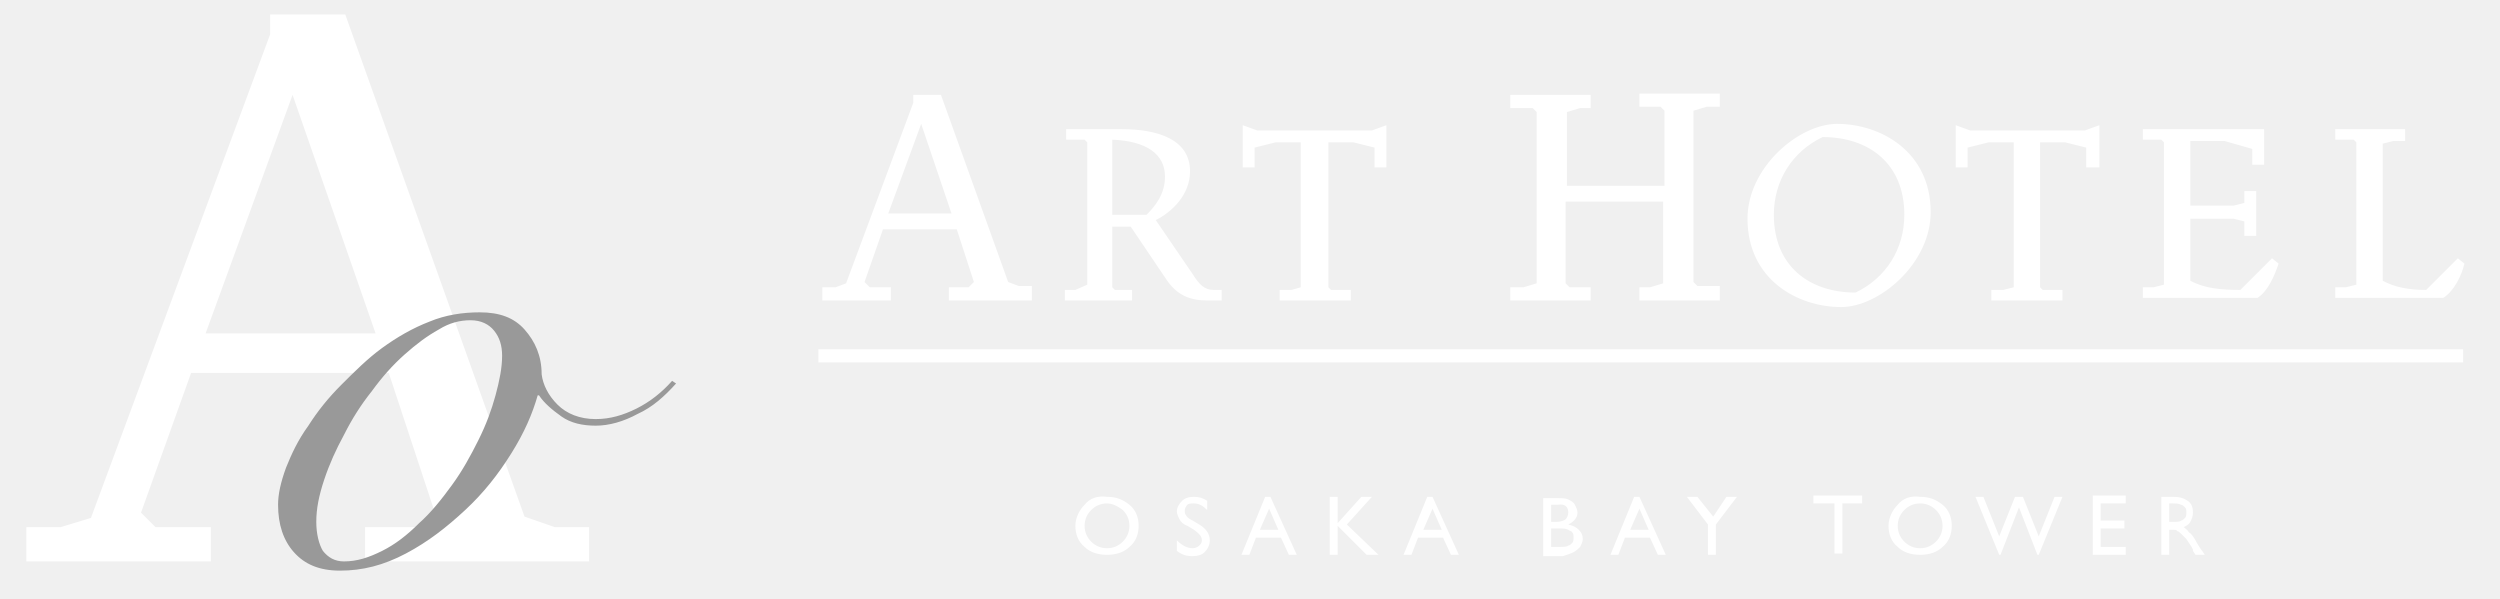
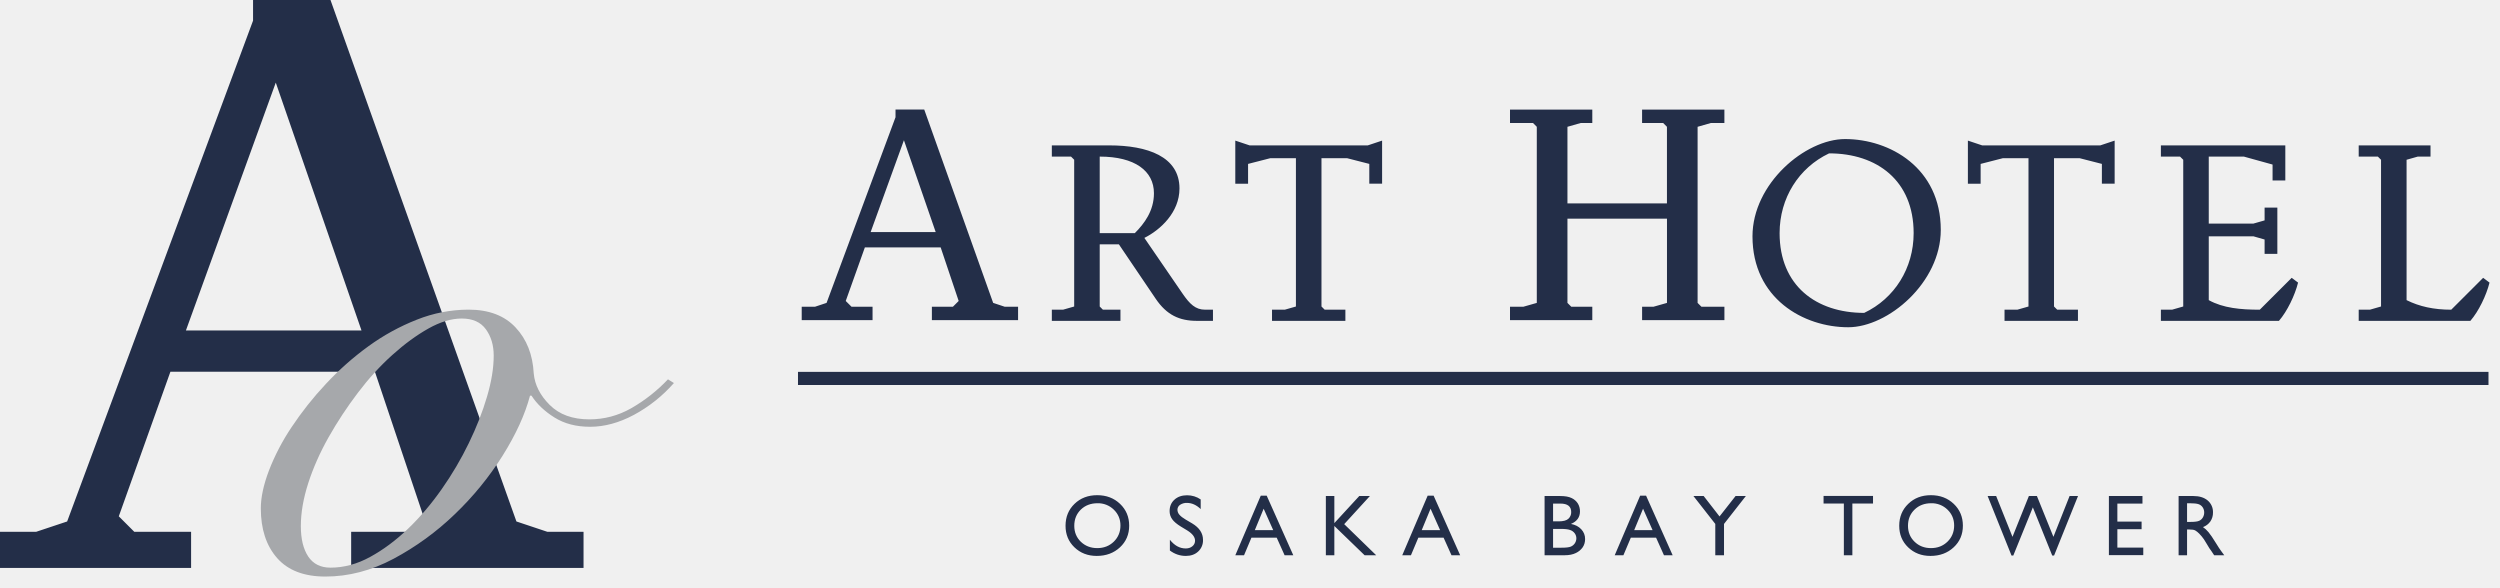
- <svg xmlns="http://www.w3.org/2000/svg" version="1.1" id="レイヤー_1" x="0px" y="0px" width="189.7px" height="45.4px" viewBox="0 0 189.7 45.4" style="enable-background:new 0 0 189.7 45.4;" xml:space="preserve">
-   <style type="text/css">
- 	.st0{fill:#FFFFFF;}
- 	.st1{fill:#999999;}
- </style>
-   <path class="st0" d="M186.9,27.5H62.1v-1h124.8V27.5z M78.3,22.7v-1h-1l-0.8-0.3L71.4,7.2h-2.1v0.6l-5.1,13.7l-0.8,0.3h-1v1h5.2v-1  H66l-0.4-0.4l1.4-4h5.6l1.3,4l-0.4,0.4H72v1H78.3z M72.2,16.2h-4.8l2.5-6.8L72.2,16.2z M92.7,22.8V22h-0.6c-0.7,0-1.1-0.4-1.6-1.2  l-2.8-4.1c1.2-0.6,2.6-1.9,2.6-3.7c0-2.4-2.4-3.2-5.2-3.2h-4.2v0.8h1.4l0.2,0.2v10.8L81.6,22h-0.8v0.8h5.1V22h-1.3l-0.2-0.2v-4.6  h1.4l2.7,4c0.8,1.2,1.8,1.6,3.1,1.6H92.7z M88.4,13.4c0,1.3-0.7,2.2-1.4,2.9h-2.6v-5.7C87,10.7,88.4,11.7,88.4,13.4z M105.2,12.7  V9.5l-1.1,0.4h-8.7l-1.1-0.4v3.2h0.9v-1.5l1.6-0.4h1.9v11L98,22h-0.9v0.8h5.4V22H101l-0.2-0.2v-11h1.9l1.6,0.4v1.5H105.2z   M130.5,22.7v-1h-1.7l-0.3-0.3v-13l1-0.3h1v-1h-6.1v1h1.6l0.3,0.3v5.7h-7.4V8.5l1-0.3h0.8v-1h-6.1v1h1.7l0.3,0.3v13l-1,0.3h-1v1h6.1  v-1h-1.6l-0.3-0.3v-6.2h7.4v6.2l-1,0.3h-0.8v1H130.5z M146.5,16.1c0-4.6-3.8-6.7-7.1-6.7c-2.9,0-6.8,3.3-6.8,7.2  c0,4.6,3.8,6.7,7.1,6.7C142.6,23.3,146.5,20,146.5,16.1z M144.5,16.3c0,2.6-1.4,4.8-3.7,5.9c-3.5,0-6.2-2-6.2-5.9  c0-2.6,1.4-4.8,3.7-5.9C141.8,10.4,144.5,12.4,144.5,16.3z M159.3,12.7V9.5l-1.1,0.4h-8.7l-1.1-0.4v3.2h0.9v-1.5l1.6-0.4h1.9v11  l-0.8,0.2h-0.9v0.8h5.4V22h-1.5l-0.2-0.2v-11h1.9l1.6,0.4v1.5H159.3z M172.9,20l-0.5-0.4L170,22c-1.4,0-2.7-0.1-3.8-0.7v-4.7h3.3  l0.8,0.2v1.1h0.9v-3.4h-0.9v0.9l-0.8,0.2h-3.3v-4.9h2.6l2.1,0.6v1.2h0.9V9.8h-9.2v0.8h1.4l0.2,0.2v10.8l-0.8,0.2h-0.8v0.8h8.7  C172.1,22.1,172.6,20.9,172.9,20z M187,20l-0.5-0.4l-2.4,2.4c-1.3,0-2.4-0.2-3.3-0.7V10.9l0.8-0.2h0.9V9.8h-5.3v0.8h1.4l0.2,0.2  v10.8l-0.8,0.2h-0.8v0.8h8.2C186.2,22.1,186.8,20.9,187,20z M82.3,38.3c-0.4,0.4-0.7,1-0.7,1.6c0,0.6,0.2,1.2,0.7,1.6  c0.4,0.4,1,0.6,1.7,0.6c0.7,0,1.3-0.2,1.7-0.6c0.5-0.4,0.7-1,0.7-1.6s-0.2-1.2-0.7-1.6c-0.5-0.4-1-0.6-1.7-0.6  C83.3,37.6,82.7,37.8,82.3,38.3z M85.2,38.7c0.3,0.3,0.5,0.7,0.5,1.2c0,0.5-0.2,0.9-0.5,1.2c-0.3,0.3-0.7,0.5-1.2,0.5  c-0.5,0-0.9-0.2-1.2-0.5c-0.3-0.3-0.5-0.7-0.5-1.2c0-0.5,0.2-0.9,0.5-1.2c0.3-0.3,0.7-0.5,1.2-0.5C84.4,38.2,84.8,38.4,85.2,38.7z   M91.2,41c0,0.2-0.1,0.3-0.2,0.4c-0.1,0.1-0.3,0.2-0.5,0.2c-0.4,0-0.8-0.2-1.2-0.6v0.8c0.4,0.3,0.7,0.4,1.2,0.4  c0.4,0,0.7-0.1,0.9-0.3c0.2-0.2,0.4-0.5,0.4-0.9c0-0.5-0.3-0.9-0.8-1.2l-0.5-0.3c-0.2-0.1-0.4-0.2-0.5-0.4c-0.1-0.1-0.1-0.2-0.1-0.4  c0-0.1,0.1-0.3,0.2-0.4c0.1-0.1,0.3-0.1,0.5-0.1c0.4,0,0.7,0.2,1,0.5v-0.7c-0.3-0.2-0.6-0.3-1-0.3c-0.4,0-0.7,0.1-0.9,0.3  c-0.2,0.2-0.4,0.5-0.4,0.8c0,0.2,0.1,0.4,0.2,0.6c0.1,0.2,0.3,0.4,0.6,0.5l0.5,0.3C91,40.5,91.2,40.7,91.2,41z M94.2,42.1h0.6  l0.5-1.3h1.9l0.6,1.3h0.6l-2-4.4H96L94.2,42.1z M95.6,40.2l0.7-1.6l0.7,1.6H95.6z M101.5,39.7v-2h-0.6v4.4h0.6v-2.2l2.2,2.2h0.9  l-2.4-2.3l1.9-2.1h-0.8L101.5,39.7z M106.5,42.1h0.6l0.5-1.3h1.9l0.6,1.3h0.6l-2-4.4h-0.4L106.5,42.1z M108,40.2l0.7-1.6l0.7,1.6  H108z M119.4,41.9c0.2-0.1,0.4-0.3,0.5-0.4c0.1-0.2,0.2-0.4,0.2-0.6c0-0.3-0.1-0.5-0.3-0.7c-0.2-0.2-0.4-0.3-0.8-0.4  c0.4-0.2,0.7-0.5,0.7-0.9c0-0.2-0.1-0.4-0.2-0.6c-0.1-0.2-0.3-0.3-0.5-0.4c-0.2-0.1-0.5-0.1-0.8-0.1h-1.1v4.4h1.5  C118.9,42.1,119.2,42,119.4,41.9z M119,38.9c0,0.2-0.1,0.4-0.2,0.5c-0.1,0.1-0.4,0.2-0.7,0.2h-0.4v-1.3h0.5  C118.8,38.2,119,38.5,119,38.9z M119,40.2c0.1,0.1,0.3,0.1,0.3,0.2c0.1,0.1,0.1,0.2,0.1,0.4c0,0.1,0,0.3-0.1,0.4  c-0.1,0.1-0.2,0.2-0.3,0.2c-0.1,0.1-0.4,0.1-0.7,0.1h-0.6v-1.4h0.6C118.6,40.1,118.8,40.1,119,40.2z M122.2,42.1h0.6l0.5-1.3h1.9  l0.6,1.3h0.6l-2-4.4h-0.4L122.2,42.1z M123.7,40.2l0.7-1.6l0.7,1.6H123.7z M130,39.2l-1.2-1.5h-0.8l1.6,2.1v2.3h0.6v-2.3l1.6-2.1  h-0.8L130,39.2z M137.7,38.2h1.5v3.8h0.6v-3.8h1.5v-0.6h-3.7V38.2z M144,38.3c-0.4,0.4-0.7,1-0.7,1.6c0,0.6,0.2,1.2,0.7,1.6  c0.4,0.4,1,0.6,1.7,0.6c0.7,0,1.3-0.2,1.7-0.6c0.5-0.4,0.7-1,0.7-1.6s-0.2-1.2-0.7-1.6c-0.5-0.4-1-0.6-1.7-0.6  C145,37.6,144.4,37.8,144,38.3z M146.9,38.7c0.3,0.3,0.5,0.7,0.5,1.2c0,0.5-0.2,0.9-0.5,1.2c-0.3,0.3-0.7,0.5-1.2,0.5  c-0.5,0-0.9-0.2-1.2-0.5c-0.3-0.3-0.5-0.7-0.5-1.2c0-0.5,0.2-0.9,0.5-1.2c0.3-0.3,0.7-0.5,1.2-0.5C146.2,38.2,146.6,38.4,146.9,38.7  z M154.7,40.7l-1.2-3h-0.6l-1.2,3l-1.2-3h-0.6l1.8,4.4h0.1l1.4-3.6l1.4,3.6h0.1l1.8-4.4h-0.6L154.7,40.7z M158.8,42.1h2.5v-0.6h-1.9  v-1.4h1.8v-0.6h-1.8v-1.3h1.9v-0.6h-2.5V42.1z M164.6,42.1v-1.9h0.2c0.2,0,0.4,0,0.4,0.1c0.1,0,0.2,0.1,0.3,0.2  c0.1,0.1,0.2,0.2,0.4,0.4l0.2,0.3l0.2,0.3l0.1,0.2c0,0,0,0,0,0.1l0.2,0.3h0.7l-0.2-0.3c-0.1-0.1-0.2-0.3-0.4-0.6  c-0.2-0.4-0.4-0.7-0.6-0.8c-0.1-0.2-0.3-0.3-0.4-0.4c0.2-0.1,0.4-0.2,0.5-0.4c0.1-0.2,0.2-0.4,0.2-0.7c0-0.4-0.1-0.7-0.4-0.9  c-0.3-0.2-0.6-0.3-1.1-0.3H164v4.4H164.6z M165.5,38.3c0.1,0,0.2,0.1,0.3,0.2c0.1,0.1,0.1,0.2,0.1,0.4c0,0.1,0,0.3-0.1,0.4  c-0.1,0.1-0.2,0.2-0.3,0.2c-0.1,0.1-0.3,0.1-0.7,0.1h-0.2v-1.4h0.2C165.1,38.2,165.3,38.2,165.5,38.3z M44.7,42.7V40h-2.6l-2.3-0.8  L26.2,1.1h-5.7v1.5L6.9,39.3L4.6,40H2v2.6h14V40h-4.2l-1.1-1.1l3.8-10.6h15L33,38.9L31.9,40h-4.2v2.6H44.7z M28.5,25.3H15.6  l6.6-18.1L28.5,25.3z" />
-   <g>
-     <path class="st1" d="M51.3,29.1c-0.9,1-1.8,1.8-2.9,2.3c-1.1,0.6-2.2,0.9-3.2,0.9c-1,0-1.9-0.2-2.6-0.7c-0.7-0.5-1.3-1-1.7-1.6   h-0.1c-0.4,1.4-1,2.8-2,4.4c-1,1.6-2.1,3-3.5,4.3c-1.4,1.3-2.8,2.4-4.5,3.3s-3.3,1.3-5,1.3c-1.6,0-2.7-0.5-3.5-1.4   c-0.8-0.9-1.2-2.1-1.2-3.6c0-0.8,0.2-1.7,0.6-2.8c0.4-1,0.9-2.1,1.7-3.2c0.7-1.1,1.5-2.1,2.5-3.1c1-1,2-2,3.1-2.8   c1.1-0.8,2.3-1.5,3.6-2c1.2-0.5,2.5-0.7,3.8-0.7c1.5,0,2.6,0.4,3.4,1.3c0.8,0.9,1.3,2,1.3,3.4c0.1,0.8,0.5,1.6,1.2,2.3   c0.7,0.7,1.7,1.1,2.9,1.1c1.1,0,2.1-0.3,3.1-0.8c1-0.5,1.9-1.2,2.7-2.1L51.3,29.1z M24,39.6c0,0.9,0.2,1.7,0.5,2.2   c0.4,0.5,0.9,0.8,1.6,0.8c1,0,1.9-0.3,2.9-0.8c1-0.5,1.9-1.2,2.8-2.1c0.9-0.8,1.7-1.8,2.5-2.9c0.8-1.1,1.4-2.2,2-3.4   c0.6-1.2,1-2.3,1.3-3.4c0.3-1.1,0.5-2.1,0.5-3c0-0.8-0.2-1.4-0.6-1.9c-0.4-0.5-1-0.8-1.8-0.8c-0.8,0-1.6,0.2-2.4,0.7   c-0.9,0.5-1.7,1.1-2.6,1.9c-0.9,0.8-1.7,1.7-2.5,2.8c-0.8,1-1.5,2.1-2.1,3.3c-0.6,1.1-1.1,2.2-1.5,3.4C24.2,37.6,24,38.6,24,39.6z" />
+ <svg xmlns="http://www.w3.org/2000/svg" width="149" height="35" viewBox="0 0 149 35">
+   <g fill="none" fill-rule="evenodd">
+     <path fill="#232E48" d="M135.824 19.124h-7.035v-.666h.665l.667-.191V9.522l-.191-.189h-1.141v-.667h7.416v2.091h-.76v-.95l-1.711-.474h-2.092v3.992h2.664l.664-.19v-.76h.76v2.755h-.76v-.855l-.664-.19h-2.664v3.803c.856.474 1.901.57 3.041.57l1.902-1.9.38.285c-.19.76-.646 1.71-1.14 2.281M147.234 19.124h-6.655v-.666h.666l.665-.191V9.522l-.19-.189h-1.141v-.667h4.28v.667h-.76l-.667.189v8.366c.76.379 1.617.57 2.662.57l1.902-1.9.38.285c-.19.76-.647 1.71-1.142 2.281M47.56 22.946h100.754v-.784H47.56zM53.874 8.357l-1.984 5.476h3.878l-1.894-5.476zm1.666 10.722v-.799h1.255l.342-.342-1.073-3.193h-4.518l-1.14 3.193.343.342h1.255v.8h-4.222v-.8h.798l.684-.228 4.109-11.064V6.53h1.712l4.107 11.522.685.228h.8v.8H55.54zM65.543 9.333v4.562h2.092c.569-.57 1.14-1.331 1.14-2.377 0-1.332-1.14-2.185-3.232-2.185m5.8 9.79c-1.046 0-1.807-.342-2.472-1.33l-2.187-3.232h-1.141v3.707l.19.19h1.046v.666h-4.09v-.666h.667l.665-.19V9.52l-.19-.188h-1.142v-.667h3.424c2.281 0 4.184.667 4.184 2.568 0 1.425-1.14 2.47-2.093 2.946l2.282 3.328c.419.608.762.95 1.332.95h.475v.666h-.95M81.61 10.948v-1.18l-1.33-.341h-1.52v8.84l.19.19h1.235v.667h-4.373v-.666h.76l.665-.19V9.427h-1.522l-1.33.342v1.18h-.761V8.38l.856.286h7.037l.856-.286v2.567zM97.869 19.08v-.8h.684l.799-.227v-5.02H93.42v5.02l.228.228h1.253v.798h-4.905v-.798h.798l.799-.228V7.557l-.228-.228h-1.369v-.798h4.905v.798h-.683l-.798.228v4.564h5.93V7.557l-.227-.228h-1.255v-.798h4.906v.798h-.799l-.798.228v10.496l.228.228h1.37v.798zM109.013 9.141c-1.808.857-2.949 2.663-2.949 4.754 0 3.138 2.188 4.753 5.042 4.753 1.806-.855 2.947-2.662 2.947-4.753 0-3.138-2.187-4.754-5.04-4.754m1.14 10.363c-2.66 0-5.705-1.71-5.705-5.419 0-3.137 3.138-5.797 5.517-5.797 2.66 0 5.705 1.71 5.705 5.416 0 3.139-3.14 5.8-5.516 5.8M125.272 10.948v-1.18l-1.33-.341h-1.523v8.84l.19.19h1.237v.667h-4.376v-.666h.762l.666-.19V9.427h-1.521l-1.331.342v1.18h-.76V8.38l.855.286h7.034l.858-.286v2.567zM65.413 29.993c-.402 0-.735.127-.996.379-.259.253-.39.574-.39.966 0 .381.131.699.39.95.263.253.59.379.982.379s.721-.129.985-.385c.262-.258.395-.58.395-.963 0-.373-.133-.689-.395-.943a1.34 1.34 0 0 0-.971-.383m-.02-.48c.545 0 1 .172 1.362.518.362.345.544.778.544 1.3 0 .518-.184.95-.549 1.29-.366.34-.828.512-1.385.512-.532 0-.975-.172-1.328-.512-.355-.34-.531-.77-.531-1.283 0-.525.177-.962.534-1.307.358-.346.807-.518 1.353-.518M70.76 31.614l-.384-.233c-.24-.147-.412-.292-.513-.435a.814.814 0 0 1-.154-.49c0-.279.098-.504.29-.678.191-.173.443-.26.751-.26.294 0 .566.082.811.248v.575c-.254-.245-.528-.368-.82-.368a.688.688 0 0 0-.408.114.352.352 0 0 0-.158.293.45.45 0 0 0 .117.297c.077.092.203.19.376.291l.387.228c.43.258.644.586.644.982a.894.894 0 0 1-.284.689c-.189.178-.436.266-.738.266-.347 0-.666-.108-.952-.322v-.641c.273.345.588.518.946.518.16 0 .29-.044.396-.132a.413.413 0 0 0 .158-.33c0-.215-.154-.42-.465-.612M75.884 31.597l-.57-1.278-.527 1.278h1.097zm-.743-2.054h.355l1.584 3.55h-.518l-.47-1.047h-1.507l-.44 1.047h-.52l1.516-3.55zM81.012 29.563h.634l-1.532 1.676 1.907 1.854h-.69l-1.804-1.745v1.745h-.506v-3.53h.506v1.614zM85.831 31.597l-.57-1.278-.527 1.278h1.097zm-.743-2.054h.356l1.582 3.55h-.517l-.47-1.047h-1.506l-.441 1.047h-.518l1.514-3.55zM93.034 31.523h-.471v1.12h.497c.276 0 .464-.022.561-.065a.538.538 0 0 0 .33-.494.504.504 0 0 0-.096-.296.557.557 0 0 0-.27-.198c-.116-.044-.299-.067-.551-.067m-.037-1.51h-.434v1.06h.335c.27 0 .462-.05.576-.153a.52.52 0 0 0 .17-.399c0-.34-.215-.508-.647-.508m.256 3.08h-1.196v-3.53h.925c.292 0 .518.039.682.119a.872.872 0 0 1 .374.323.887.887 0 0 1 .128.476c0 .346-.179.595-.538.745.259.049.463.155.615.319a.818.818 0 0 1 .229.585c0 .18-.046.341-.138.482a1.03 1.03 0 0 1-.409.346c-.18.09-.404.135-.672.135M98.494 31.597l-.568-1.278-.529 1.278h1.097zm-.741-2.054h.354l1.583 3.55h-.518l-.469-1.047h-1.506l-.442 1.047h-.518l1.516-3.55zM103.44 29.563h.613l-1.302 1.663v1.867h-.52v-1.867l-1.302-1.663h.61l.945 1.217zM108.684 29.559h2.948v.45h-1.231v3.084h-.507v-3.084h-1.21zM115.101 29.993c-.402 0-.735.127-.993.379-.262.253-.392.574-.392.966 0 .381.132.699.393.95.26.253.586.379.978.379.394 0 .722-.129.985-.385.263-.258.395-.58.395-.963 0-.373-.132-.689-.395-.943a1.339 1.339 0 0 0-.97-.383m-.02-.48c.544 0 .999.172 1.362.518.362.345.544.778.544 1.3 0 .518-.183.95-.55 1.29-.365.34-.826.512-1.384.512-.532 0-.975-.172-1.329-.512s-.531-.77-.531-1.283c0-.525.178-.962.536-1.307.356-.346.806-.518 1.351-.518M123.347 29.563h.503l-1.426 3.545h-.112l-1.154-2.87-1.165 2.87h-.108l-1.422-3.545h.508l.973 2.433.977-2.433h.479l.984 2.433zM125.69 29.563h2.001v.45h-1.496v1.076h1.444v.453h-1.444v1.094h1.544v.45h-2.049zM130.501 29.993h-.152v1.113h.191c.257 0 .433-.022.527-.065a.482.482 0 0 0 .223-.199.573.573 0 0 0 .08-.301.537.537 0 0 0-.089-.302.474.474 0 0 0-.25-.191c-.106-.036-.283-.055-.53-.055m-.656 3.1v-3.53h.883c.358 0 .64.09.85.265a.898.898 0 0 1 .316.719.91.91 0 0 1-.157.532.92.92 0 0 1-.44.336c.113.074.223.175.33.303.108.128.26.351.455.669.124.2.22.352.296.451l.188.255h-.602l-.154-.232-.03-.044-.1-.14-.156-.258-.169-.275a2.58 2.58 0 0 0-.287-.345 1.087 1.087 0 0 0-.235-.186c-.07-.038-.187-.056-.353-.056h-.131v1.536h-.504M16.436 4.924l-5.355 14.77h10.464l-5.109-14.77zm4.493 28.925v-2.153h3.386l.923-.924-2.893-8.616H10.156L7.08 30.772l.924.924h3.385v2.153H0v-2.153h2.153l1.849-.616 11.08-29.85V0h4.615l11.082 31.08 1.845.616h2.155v2.153H20.93z" />
+     <path fill="#A6A8AB" d="M17.93 31.359c0 .766.148 1.368.442 1.812.295.44.736.661 1.327.661.794 0 1.584-.212 2.364-.64.78-.427 1.533-.987 2.256-1.679.721-.692 1.39-1.482 2.01-2.365a19.806 19.806 0 0 0 1.613-2.739c.458-.943.819-1.864 1.083-2.764.266-.898.4-1.714.4-2.452 0-.618-.157-1.141-.467-1.568-.309-.427-.789-.641-1.437-.641-.616 0-1.279.198-1.987.596-.708.398-1.423.921-2.144 1.57-.723.648-1.409 1.4-2.056 2.254-.649.853-1.23 1.739-1.747 2.65-.515.914-.92 1.827-1.215 2.74-.294.915-.442 1.769-.442 2.565m22.235-8.53a8.588 8.588 0 0 1-2.388 1.9c-.884.471-1.754.707-2.607.707-.825 0-1.534-.183-2.122-.553-.59-.367-1.046-.802-1.371-1.302h-.088c-.295 1.119-.84 2.311-1.635 3.58a18.349 18.349 0 0 1-2.852 3.49 16.342 16.342 0 0 1-3.645 2.652c-1.328.707-2.684 1.06-4.067 1.06-1.268 0-2.226-.368-2.875-1.104-.647-.736-.97-1.724-.97-2.962 0-.647.16-1.4.484-2.253a13.2 13.2 0 0 1 1.349-2.585 19.832 19.832 0 0 1 2.033-2.565c.781-.84 1.628-1.591 2.542-2.254a12.997 12.997 0 0 1 2.896-1.59 8.383 8.383 0 0 1 3.072-.596c1.208 0 2.144.353 2.805 1.06.665.707 1.025 1.62 1.084 2.74.06.678.376 1.304.95 1.878.575.575 1.362.862 2.366.862.883 0 1.715-.22 2.496-.663a9.582 9.582 0 0 0 2.189-1.723l.354.221" />
  </g>
</svg>
